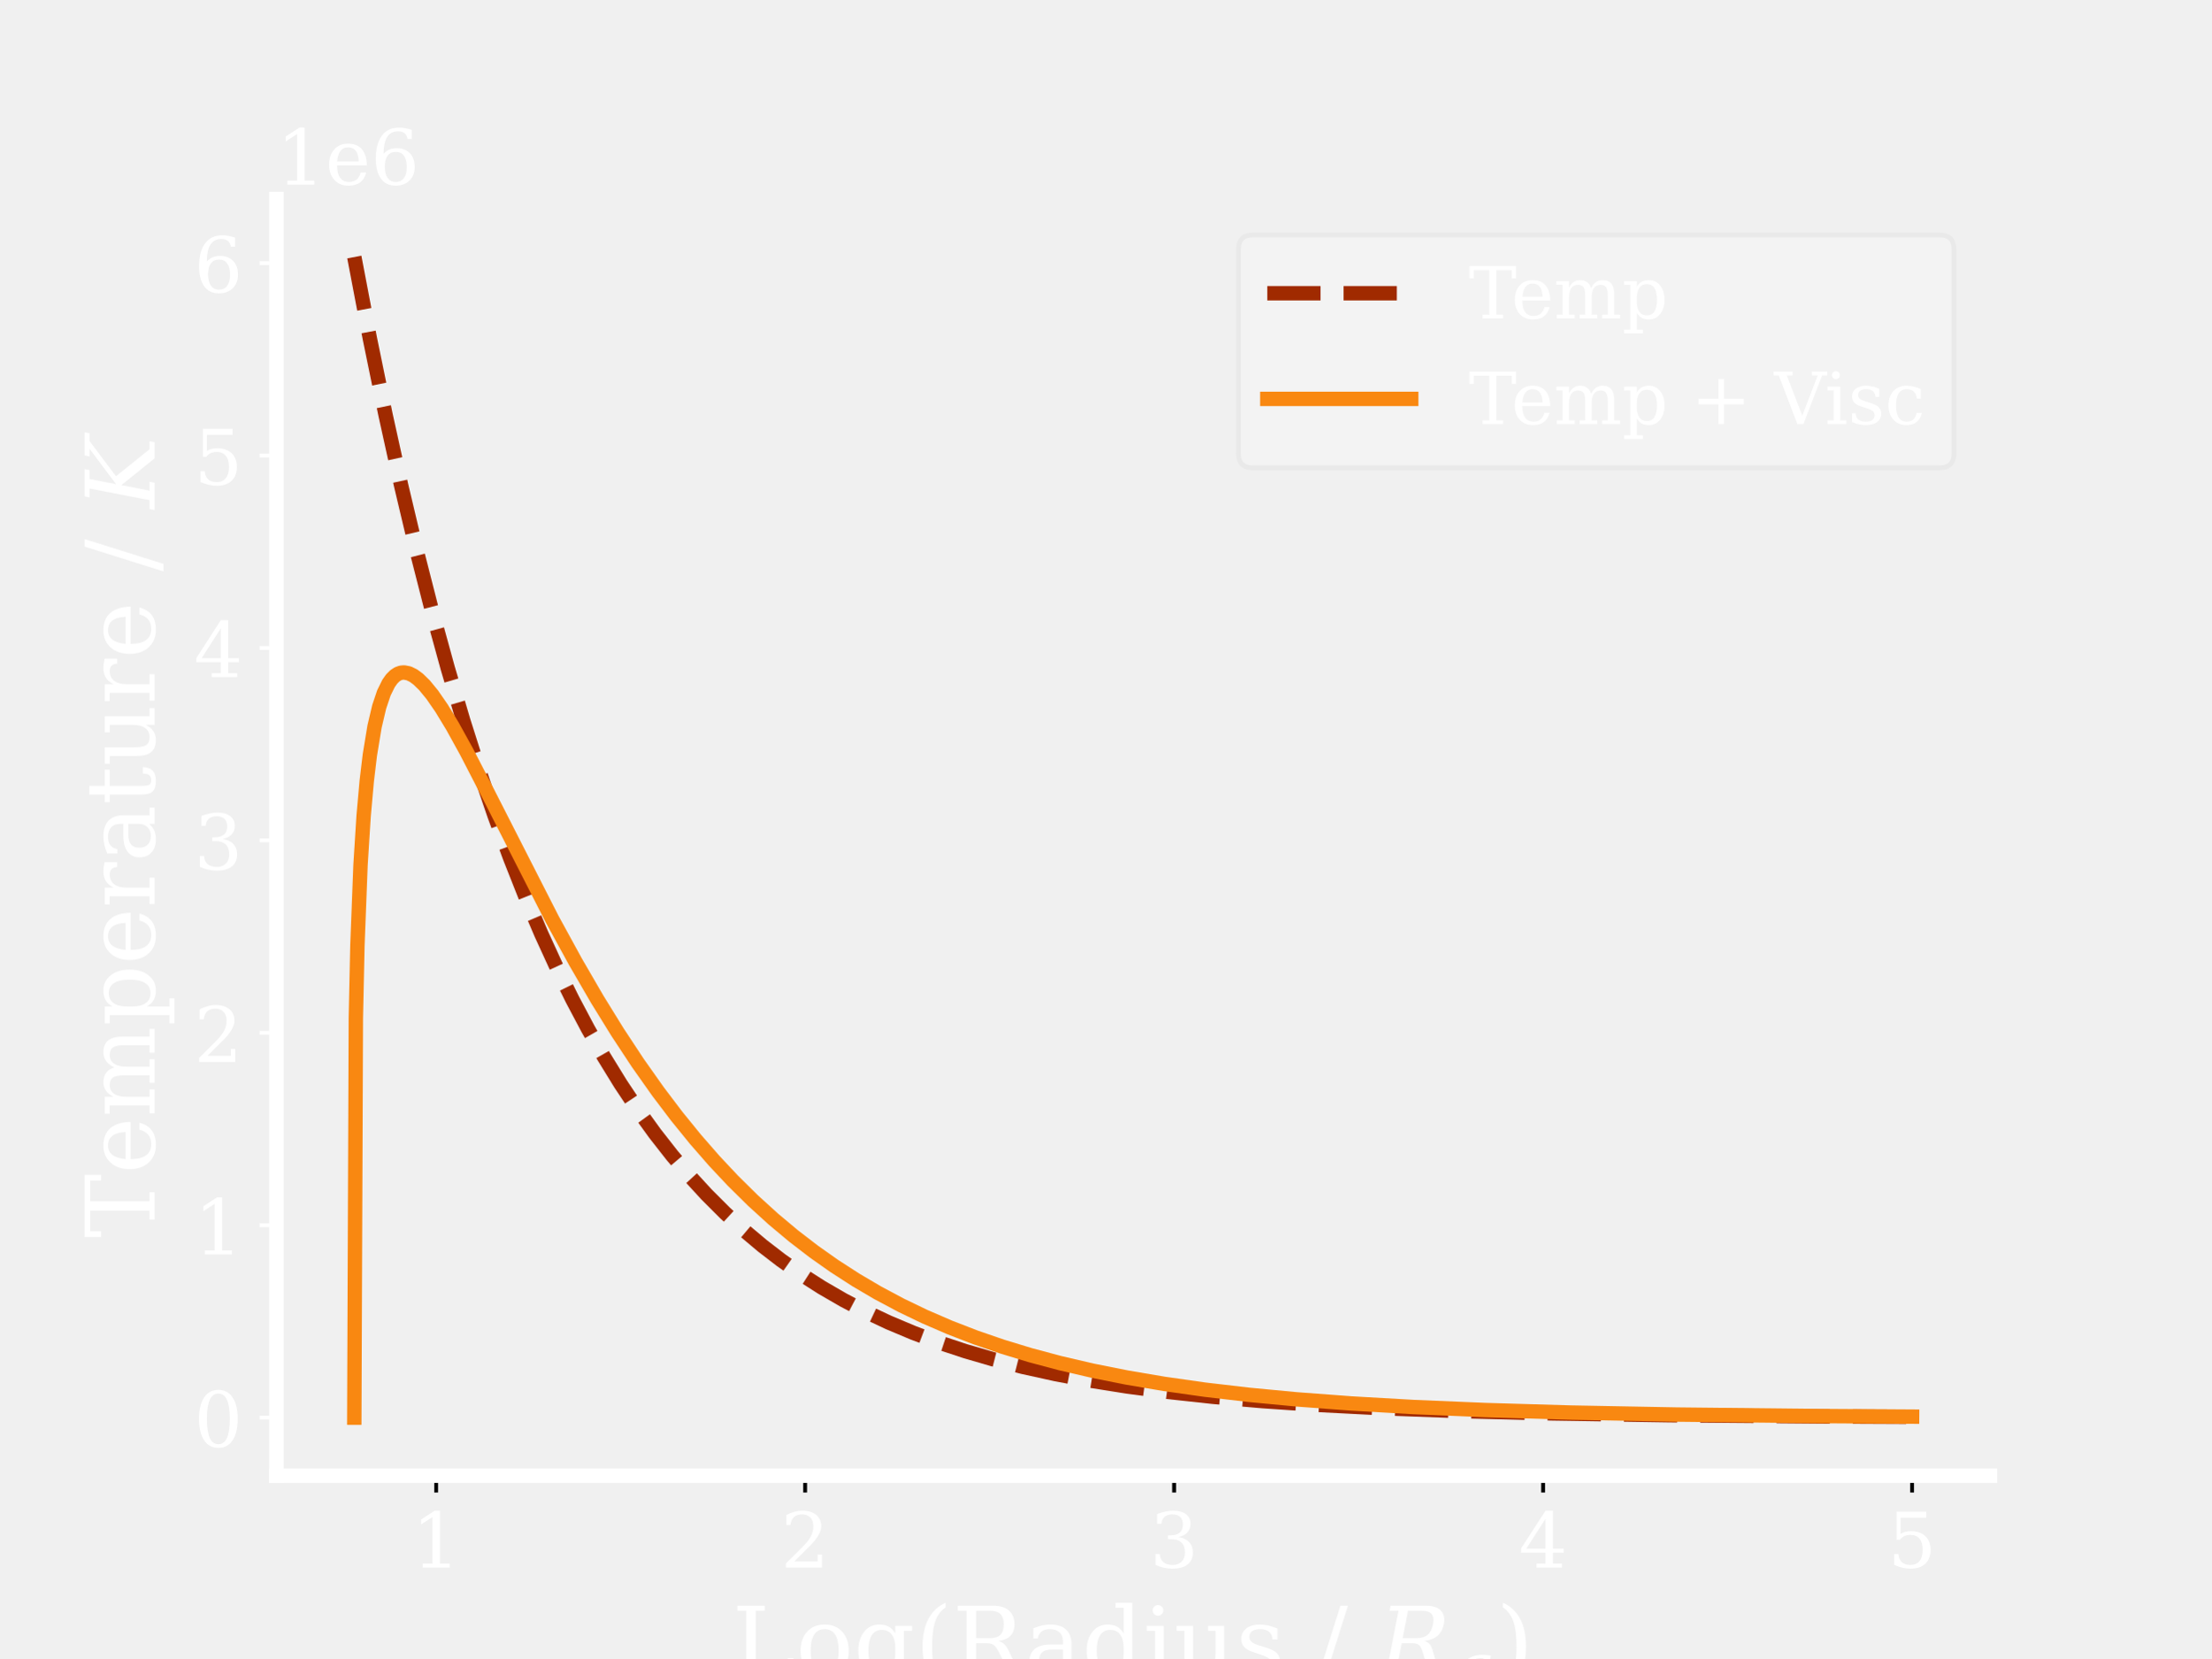
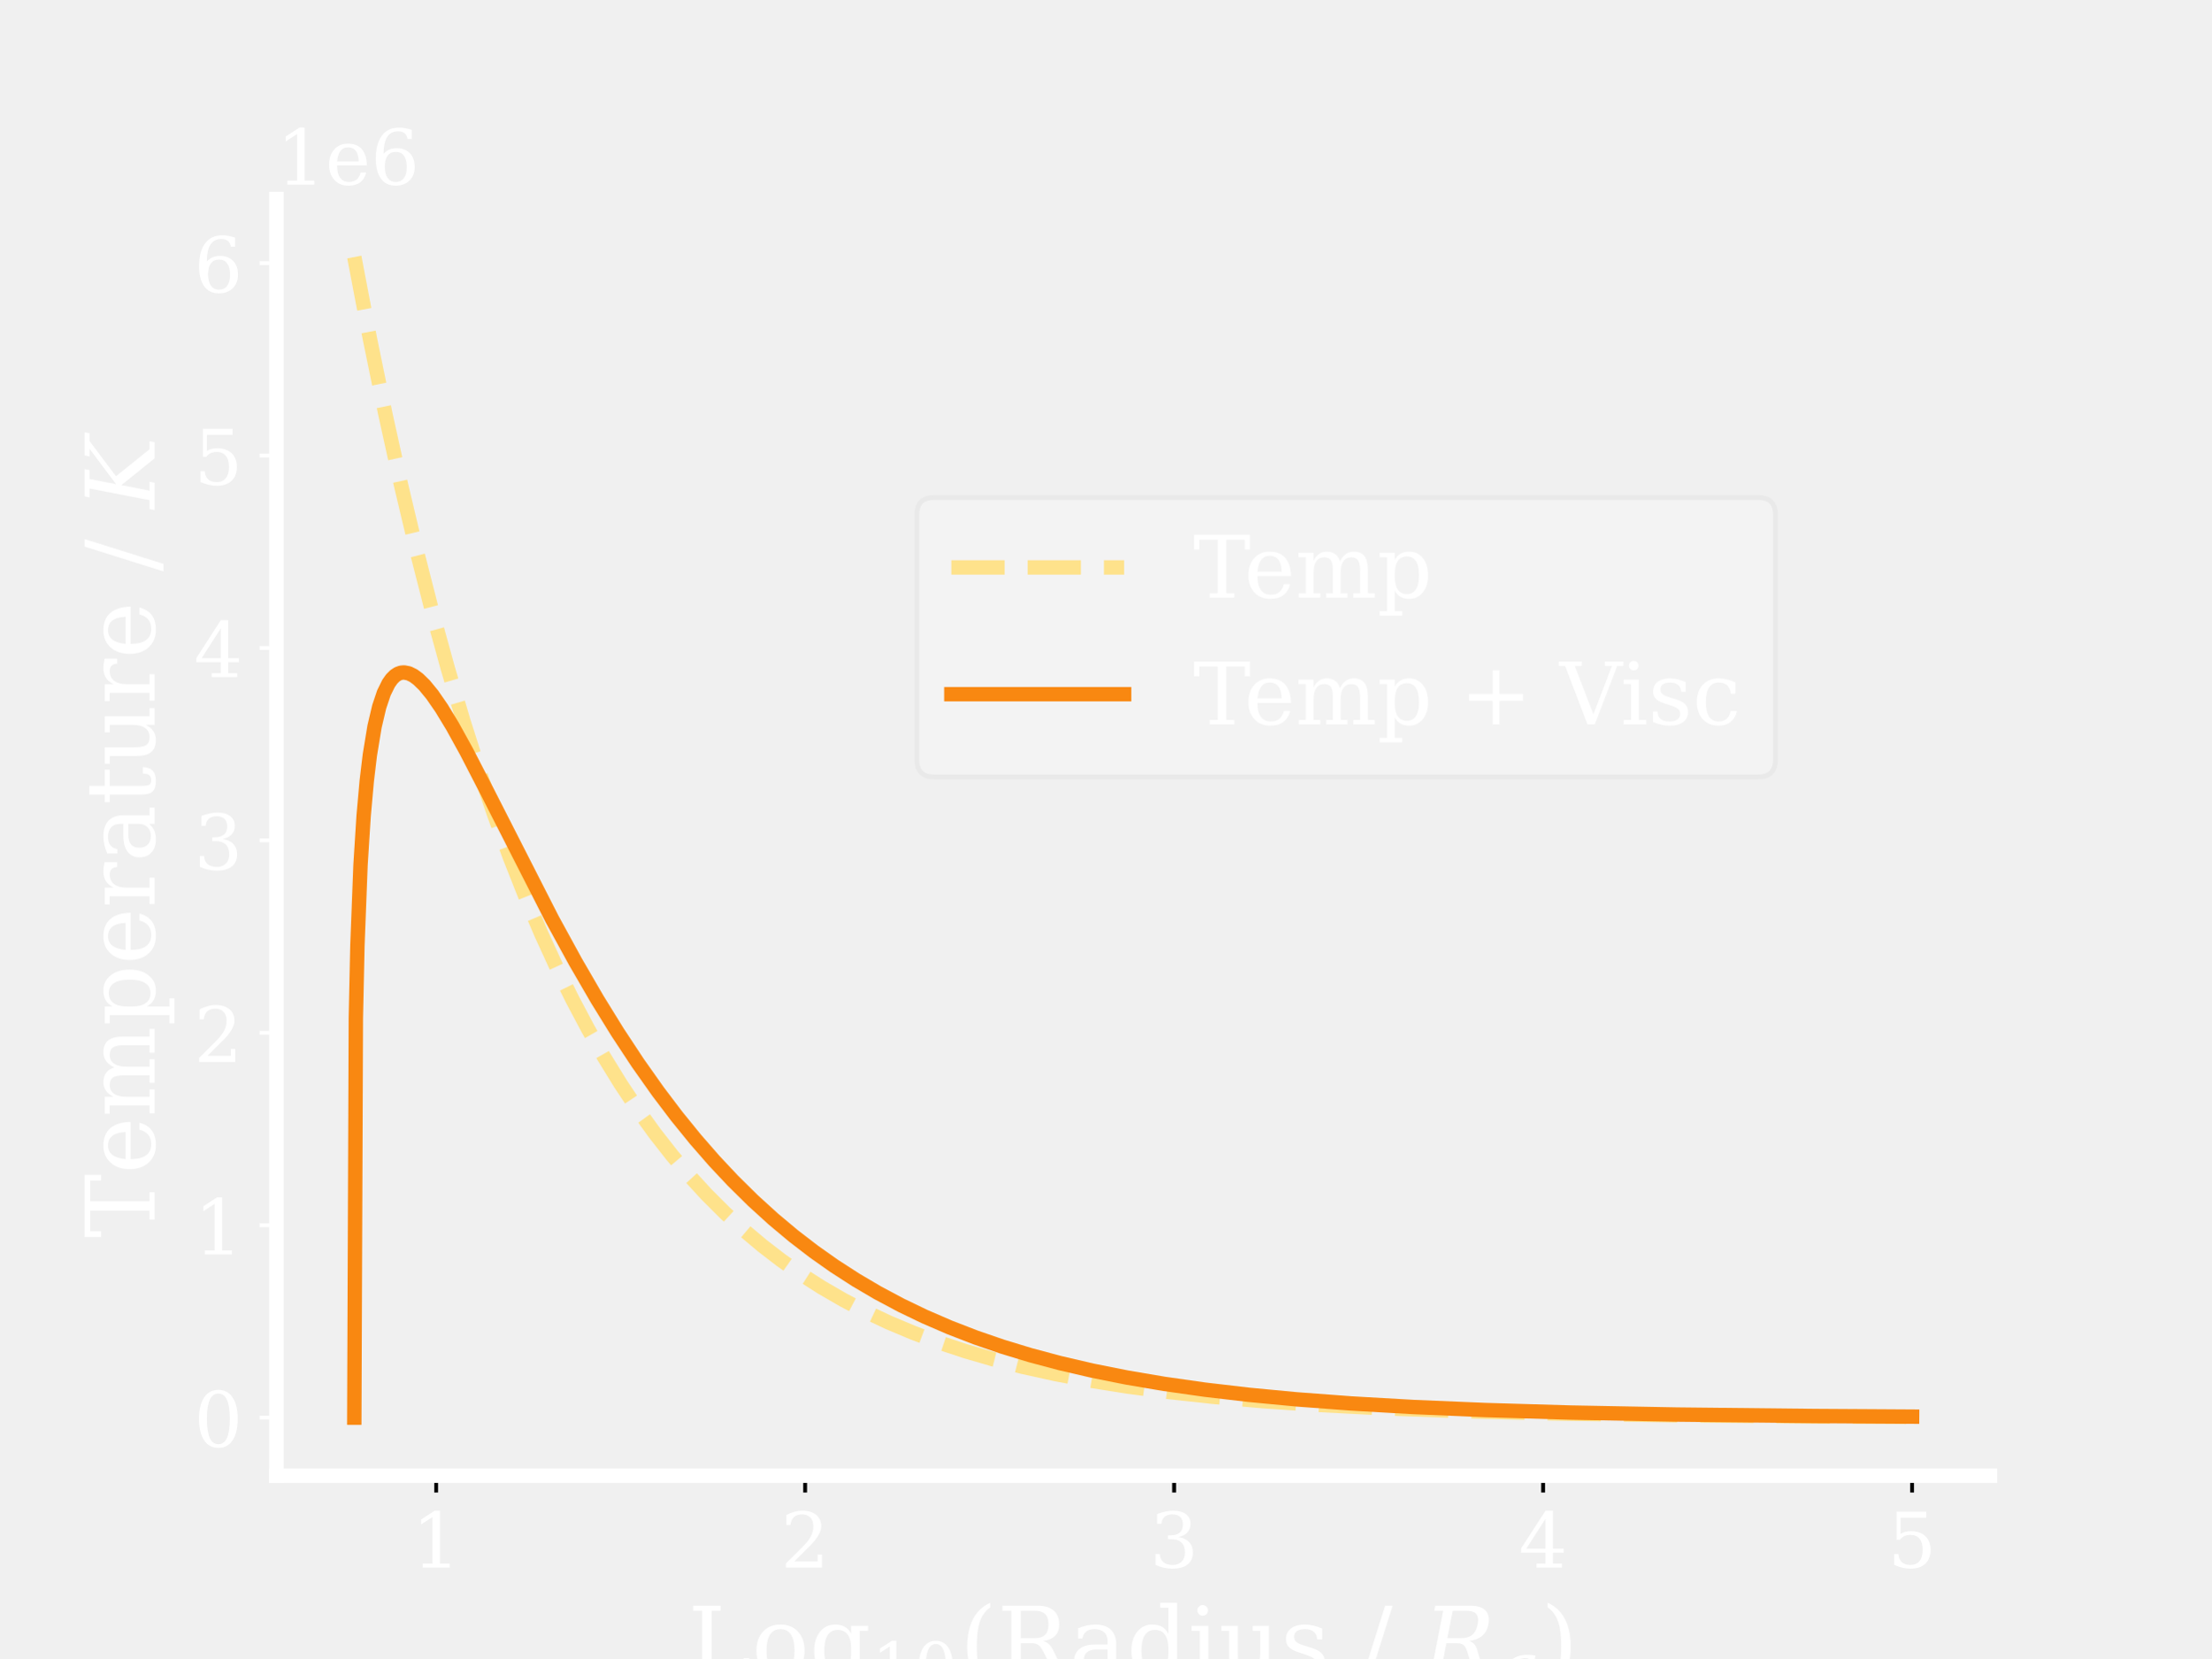
<svg xmlns="http://www.w3.org/2000/svg" xmlns:xlink="http://www.w3.org/1999/xlink" width="460.8pt" height="345.6pt" viewBox="0 0 460.8 345.6" version="1.1">
  <defs>
    <style type="text/css">*{stroke-linejoin: round; stroke-linecap: butt}</style>
  </defs>
  <g id="figure_1">
    <g id="patch_1">
      <path d="M 0 345.6  L 460.8 345.6  L 460.8 0  L 0 0  L 0 345.6  z " style="fill: none" />
    </g>
    <g id="axes_1">
      <g id="patch_2">
        <path d="M 57.6 307.584  L 414.72 307.584  L 414.72 41.472  L 57.6 41.472  L 57.6 307.584  z " style="fill: none" />
      </g>
      <g id="matplotlib.axis_1">
        <g id="xtick_1">
          <g id="line2d_1">
            <defs>
-               <path id="m2cc5c0c82b" d="M 0 0  L 0 3.5  " style="stroke: #000000; stroke-width: 0.8" />
-             </defs>
-             <g>
-               <use xlink:href="#m2cc5c0c82b" x="90.893" y="307.584" style="stroke: #000000; stroke-width: 0.8" />
+               <path id="m7c11bcc1cb" d="M 0 0  L 0 3.5  " style="stroke: #000000; stroke-width: 0.8" />
+             </defs>
+             <g>
+               <use xlink:href="#m7c11bcc1cb" x="90.893" y="307.584" style="stroke: #000000; stroke-width: 0.8" />
            </g>
          </g>
          <g id="text_1">
            <g style="fill: #ffffff" transform="translate(85.8026 326.7415) scale(0.16 -0.16)">
              <defs>
                <path id="DejaVuSerif-31" d="M 909 0  L 909 331  L 1722 331  L 1722 4213  L 781 3603  L 781 4013  L 1919 4750  L 2350 4750  L 2350 331  L 3163 331  L 3163 0  L 909 0  z " transform="scale(0.015625)" />
              </defs>
              <use xlink:href="#DejaVuSerif-31" />
            </g>
          </g>
        </g>
        <g id="xtick_2">
          <g id="line2d_2">
            <g>
-               <use xlink:href="#m2cc5c0c82b" x="167.791" y="307.584" style="stroke: #000000; stroke-width: 0.8" />
+               <use xlink:href="#m7c11bcc1cb" x="167.791" y="307.584" style="stroke: #000000; stroke-width: 0.8" />
            </g>
          </g>
          <g id="text_2">
            <g style="fill: #ffffff" transform="translate(162.7013 326.7415) scale(0.16 -0.16)">
              <defs>
                <path id="DejaVuSerif-32" d="M 819 3553  L 469 3553  L 469 4384  Q 803 4563 1142 4656  Q 1481 4750 1806 4750  Q 2534 4750 2956 4397  Q 3378 4044 3378 3438  Q 3378 2753 2422 1800  Q 2347 1728 2309 1691  L 1131 513  L 3078 513  L 3078 1088  L 3444 1088  L 3444 0  L 434 0  L 434 341  L 1850 1753  Q 2319 2222 2519 2614  Q 2719 3006 2719 3438  Q 2719 3909 2473 4175  Q 2228 4441 1797 4441  Q 1350 4441 1106 4219  Q 863 3997 819 3553  z " transform="scale(0.015625)" />
              </defs>
              <use xlink:href="#DejaVuSerif-32" />
            </g>
          </g>
        </g>
        <g id="xtick_3">
          <g id="line2d_3">
            <g>
-               <use xlink:href="#m2cc5c0c82b" x="244.69" y="307.584" style="stroke: #000000; stroke-width: 0.8" />
+               <use xlink:href="#m7c11bcc1cb" x="244.69" y="307.584" style="stroke: #000000; stroke-width: 0.8" />
            </g>
          </g>
          <g id="text_3">
            <g style="fill: #ffffff" transform="translate(239.5999 326.7415) scale(0.16 -0.16)">
              <defs>
                <path id="DejaVuSerif-33" d="M 622 4469  Q 988 4606 1323 4678  Q 1659 4750 1953 4750  Q 2638 4750 3022 4454  Q 3406 4159 3406 3634  Q 3406 3213 3140 2930  Q 2875 2647 2388 2547  Q 2963 2466 3280 2130  Q 3597 1794 3597 1259  Q 3597 606 3158 257  Q 2719 -91 1894 -91  Q 1528 -91 1179 -12  Q 831 66 488 225  L 488 1131  L 838 1131  Q 869 681 1141 450  Q 1413 219 1906 219  Q 2384 219 2661 495  Q 2938 772 2938 1253  Q 2938 1803 2653 2086  Q 2369 2369 1819 2369  L 1522 2369  L 1522 2688  L 1678 2688  Q 2225 2688 2498 2914  Q 2772 3141 2772 3597  Q 2772 4006 2547 4223  Q 2322 4441 1900 4441  Q 1478 4441 1245 4241  Q 1013 4041 972 3647  L 622 3647  L 622 4469  z " transform="scale(0.015625)" />
              </defs>
              <use xlink:href="#DejaVuSerif-33" />
            </g>
          </g>
        </g>
        <g id="xtick_4">
          <g id="line2d_4">
            <g>
-               <use xlink:href="#m2cc5c0c82b" x="321.589" y="307.584" style="stroke: #000000; stroke-width: 0.8" />
+               <use xlink:href="#m7c11bcc1cb" x="321.589" y="307.584" style="stroke: #000000; stroke-width: 0.8" />
            </g>
          </g>
          <g id="text_4">
            <g style="fill: #ffffff" transform="translate(316.4986 326.7415) scale(0.16 -0.16)">
              <defs>
                <path id="DejaVuSerif-34" d="M 2234 1581  L 2234 4063  L 641 1581  L 2234 1581  z M 3609 0  L 1484 0  L 1484 331  L 2234 331  L 2234 1247  L 197 1247  L 197 1588  L 2241 4750  L 2859 4750  L 2859 1581  L 3750 1581  L 3750 1247  L 2859 1247  L 2859 331  L 3609 331  L 3609 0  z " transform="scale(0.015625)" />
              </defs>
              <use xlink:href="#DejaVuSerif-34" />
            </g>
          </g>
        </g>
        <g id="xtick_5">
          <g id="line2d_5">
            <g>
-               <use xlink:href="#m2cc5c0c82b" x="398.487" y="307.584" style="stroke: #000000; stroke-width: 0.8" />
+               <use xlink:href="#m7c11bcc1cb" x="398.487" y="307.584" style="stroke: #000000; stroke-width: 0.8" />
            </g>
          </g>
          <g id="text_5">
            <g style="fill: #ffffff" transform="translate(393.3973 326.7415) scale(0.16 -0.16)">
              <defs>
                <path id="DejaVuSerif-35" d="M 3219 4666  L 3219 4153  L 1081 4153  L 1081 2816  Q 1244 2928 1461 2984  Q 1678 3041 1947 3041  Q 2703 3041 3140 2622  Q 3578 2203 3578 1478  Q 3578 738 3136 323  Q 2694 -91 1894 -91  Q 1572 -91 1234 -12  Q 897 66 544 225  L 544 1131  L 897 1131  Q 925 688 1179 453  Q 1434 219 1894 219  Q 2388 219 2653 544  Q 2919 869 2919 1478  Q 2919 2084 2655 2407  Q 2391 2731 1894 2731  Q 1613 2731 1398 2631  Q 1184 2531 1019 2322  L 750 2322  L 750 4666  L 3219 4666  z " transform="scale(0.015625)" />
              </defs>
              <use xlink:href="#DejaVuSerif-35" />
            </g>
          </g>
        </g>
        <g id="text_6">
-           <g style="fill: #ffffff" transform="translate(152.56 349.269) scale(0.2 -0.2)">
+           <g style="fill: #ffffff" transform="translate(143.36 349.269) scale(0.2 -0.2)">
            <defs>
              <path id="DejaVuSerif-4c" d="M 353 0  L 353 331  L 947 331  L 947 4331  L 353 4331  L 353 4666  L 2175 4666  L 2175 4331  L 1581 4331  L 1581 384  L 3713 384  L 3713 1166  L 4097 1166  L 4097 0  L 353 0  z " transform="scale(0.015625)" />
              <path id="DejaVuSerif-6f" d="M 1925 219  Q 2388 219 2623 584  Q 2859 950 2859 1663  Q 2859 2375 2623 2739  Q 2388 3103 1925 3103  Q 1463 3103 1227 2739  Q 991 2375 991 1663  Q 991 950 1228 584  Q 1466 219 1925 219  z M 1925 -91  Q 1200 -91 759 389  Q 319 869 319 1663  Q 319 2456 758 2934  Q 1197 3413 1925 3413  Q 2653 3413 3092 2934  Q 3531 2456 3531 1663  Q 3531 869 3092 389  Q 2653 -91 1925 -91  z " transform="scale(0.015625)" />
              <path id="DejaVuSerif-67" d="M 3359 2988  L 3359 72  Q 3359 -644 2965 -1033  Q 2572 -1422 1844 -1422  Q 1516 -1422 1216 -1362  Q 916 -1303 641 -1184  L 641 -488  L 941 -488  Q 997 -813 1206 -963  Q 1416 -1113 1806 -1113  Q 2313 -1113 2548 -827  Q 2784 -541 2784 72  L 2784 519  Q 2616 206 2355 57  Q 2094 -91 1709 -91  Q 1097 -91 708 395  Q 319 881 319 1663  Q 319 2444 706 2928  Q 1094 3413 1709 3413  Q 2094 3413 2355 3264  Q 2616 3116 2784 2803  L 2784 3322  L 3909 3322  L 3909 2988  L 3359 2988  z M 2784 1825  Q 2784 2422 2554 2737  Q 2325 3053 1888 3053  Q 1444 3053 1217 2703  Q 991 2353 991 1663  Q 991 975 1217 622  Q 1444 269 1888 269  Q 2325 269 2554 583  Q 2784 897 2784 1497  L 2784 1825  z " transform="scale(0.015625)" />
+               <path id="DejaVuSerif-30" d="M 2034 219  Q 2513 219 2750 744  Q 2988 1269 2988 2328  Q 2988 3391 2750 3916  Q 2513 4441 2034 4441  Q 1556 4441 1318 3916  Q 1081 3391 1081 2328  Q 1081 1269 1318 744  Q 1556 219 2034 219  z M 2034 -91  Q 1275 -91 848 546  Q 422 1184 422 2328  Q 422 3475 848 4112  Q 1275 4750 2034 4750  Q 2797 4750 3222 4112  Q 3647 3475 3647 2328  Q 3647 1184 3222 546  Q 2797 -91 2034 -91  z " transform="scale(0.015625)" />
              <path id="DejaVuSerif-28" d="M 2041 -997  Q 1281 -656 893 83  Q 506 822 506 1931  Q 506 3044 893 3783  Q 1281 4522 2041 4863  L 2041 4556  Q 1559 4225 1350 3623  Q 1141 3022 1141 1931  Q 1141 844 1350 242  Q 1559 -359 2041 -691  L 2041 -997  z " transform="scale(0.015625)" />
              <path id="DejaVuSerif-52" d="M 3066 2316  Q 3284 2256 3442 2114  Q 3600 1972 3725 1716  L 4403 331  L 4972 331  L 4972 0  L 3872 0  L 3144 1484  Q 2934 1916 2759 2042  Q 2584 2169 2278 2169  L 1581 2169  L 1581 331  L 2241 331  L 2241 0  L 353 0  L 353 331  L 947 331  L 947 4331  L 353 4331  L 353 4666  L 2719 4666  Q 3400 4666 3770 4341  Q 4141 4016 4141 3419  Q 4141 2938 3870 2661  Q 3600 2384 3066 2316  z M 1581 2503  L 2503 2503  Q 2975 2503 3200 2726  Q 3425 2950 3425 3419  Q 3425 3888 3200 4109  Q 2975 4331 2503 4331  L 1581 4331  L 1581 2503  z " transform="scale(0.015625)" />
              <path id="DejaVuSerif-61" d="M 2547 1044  L 2547 1747  L 1806 1747  Q 1378 1747 1168 1562  Q 959 1378 959 997  Q 959 650 1171 447  Q 1384 244 1747 244  Q 2106 244 2326 466  Q 2547 688 2547 1044  z M 3122 2075  L 3122 331  L 3634 331  L 3634 0  L 2547 0  L 2547 359  Q 2356 128 2106 18  Q 1856 -91 1522 -91  Q 969 -91 644 203  Q 319 497 319 997  Q 319 1513 691 1797  Q 1063 2081 1741 2081  L 2547 2081  L 2547 2309  Q 2547 2688 2317 2895  Q 2088 3103 1672 3103  Q 1328 3103 1125 2947  Q 922 2791 872 2484  L 575 2484  L 575 3156  Q 875 3284 1158 3348  Q 1441 3413 1709 3413  Q 2400 3413 2761 3070  Q 3122 2728 3122 2075  z " transform="scale(0.015625)" />
              <path id="DejaVuSerif-64" d="M 3359 331  L 3909 331  L 3909 0  L 2784 0  L 2784 519  Q 2616 206 2355 57  Q 2094 -91 1709 -91  Q 1097 -91 708 395  Q 319 881 319 1663  Q 319 2444 706 2928  Q 1094 3413 1709 3413  Q 2094 3413 2355 3264  Q 2616 3116 2784 2803  L 2784 4531  L 2241 4531  L 2241 4863  L 3359 4863  L 3359 331  z M 2784 1497  L 2784 1825  Q 2784 2422 2554 2737  Q 2325 3053 1888 3053  Q 1444 3053 1217 2703  Q 991 2353 991 1663  Q 991 975 1217 622  Q 1444 269 1888 269  Q 2325 269 2554 583  Q 2784 897 2784 1497  z " transform="scale(0.015625)" />
              <path id="DejaVuSerif-69" d="M 622 4353  Q 622 4497 726 4603  Q 831 4709 978 4709  Q 1122 4709 1226 4603  Q 1331 4497 1331 4353  Q 1331 4206 1228 4103  Q 1125 4000 978 4000  Q 831 4000 726 4103  Q 622 4206 622 4353  z M 1356 331  L 1900 331  L 1900 0  L 231 0  L 231 331  L 781 331  L 781 2988  L 231 2988  L 231 3322  L 1356 3322  L 1356 331  z " transform="scale(0.015625)" />
              <path id="DejaVuSerif-75" d="M 2266 3322  L 3341 3322  L 3341 331  L 3884 331  L 3884 0  L 2766 0  L 2766 588  Q 2606 256 2353 82  Q 2100 -91 1766 -91  Q 1213 -91 952 223  Q 691 538 691 1209  L 691 2988  L 172 2988  L 172 3322  L 1269 3322  L 1269 1388  Q 1269 781 1417 556  Q 1566 331 1947 331  Q 2347 331 2556 625  Q 2766 919 2766 1478  L 2766 2988  L 2266 2988  L 2266 3322  z " transform="scale(0.015625)" />
              <path id="DejaVuSerif-73" d="M 359 184  L 359 959  L 691 959  Q 703 588 923 403  Q 1144 219 1575 219  Q 1963 219 2166 364  Q 2369 509 2369 788  Q 2369 1006 2220 1140  Q 2072 1275 1594 1428  L 1178 1569  Q 750 1706 558 1912  Q 366 2119 366 2438  Q 366 2894 700 3153  Q 1034 3413 1625 3413  Q 1888 3413 2178 3344  Q 2469 3275 2778 3144  L 2778 2419  L 2447 2419  Q 2434 2741 2221 2922  Q 2009 3103 1644 3103  Q 1281 3103 1095 2975  Q 909 2847 909 2591  Q 909 2381 1050 2254  Q 1191 2128 1613 1997  L 2069 1856  Q 2541 1709 2748 1489  Q 2956 1269 2956 922  Q 2956 450 2595 179  Q 2234 -91 1600 -91  Q 1278 -91 972 -22  Q 666 47 359 184  z " transform="scale(0.015625)" />
              <path id="DejaVuSerif-20" transform="scale(0.015625)" />
              <path id="DejaVuSerif-2f" d="M 1656 4666  L 2156 4666  L 500 -594  L 0 -594  L 1656 4666  z " transform="scale(0.015625)" />
              <path id="DejaVuSerif-Italic-52" d="M 3066 2316  Q 3272 2256 3403 2114  Q 3534 1972 3609 1716  L 4016 331  L 4584 331  L 4522 0  L 3422 0  L 2981 1484  Q 2856 1916 2706 2042  Q 2556 2169 2250 2169  L 1553 2169  L 1194 331  L 1853 331  L 1791 0  L -97 0  L -34 331  L 559 331  L 1338 4331  L 744 4331  L 809 4666  L 3175 4666  Q 3856 4666 4164 4341  Q 4472 4016 4356 3419  Q 4263 2938 3938 2661  Q 3613 2384 3066 2316  z M 1619 2503  L 2541 2503  Q 3013 2503 3280 2726  Q 3547 2950 3639 3419  Q 3731 3888 3548 4109  Q 3366 4331 2894 4331  L 1972 4331  L 1619 2503  z " transform="scale(0.015625)" />
              <path id="DejaVuSerif-Italic-67" d="M 3822 3322  L 3188 72  Q 3044 -672 2581 -1031  Q 2078 -1422 1381 -1422  Q 1053 -1422 765 -1362  Q 478 -1303 225 -1184  L 363 -488  L 663 -488  Q 653 -813 834 -963  Q 1016 -1113 1406 -1113  Q 1913 -1113 2203 -825  Q 2494 -544 2613 72  L 2700 519  Q 2472 206 2181 57  Q 1891 -91 1525 -91  Q 975 -91 697 281  Q 522 516 503 841  Q 491 1031 534 1256  Q 750 2359 1516 2928  Q 2169 3409 2931 3413  Q 3631 3416 3822 3322  z M 3184 2988  Q 3181 3094 2844 3094  Q 2234 3094 1775 2625  Q 1316 2153 1147 1297  Q 1100 1044 1113 853  Q 1125 659 1203 528  Q 1356 269 1756 269  Q 2194 269 2484 583  Q 2775 897 2891 1497  L 2953 1825  L 3184 2988  z " transform="scale(0.015625)" />
              <path id="DejaVuSerif-29" d="M 453 -997  L 453 -691  Q 934 -359 1145 242  Q 1356 844 1356 1931  Q 1356 3022 1145 3623  Q 934 4225 453 4556  L 453 4863  Q 1216 4522 1603 3783  Q 1991 3044 1991 1931  Q 1991 822 1603 83  Q 1216 -656 453 -997  z " transform="scale(0.015625)" />
            </defs>
            <use xlink:href="#DejaVuSerif-4c" transform="translate(0 0.015625)" />
            <use xlink:href="#DejaVuSerif-6f" transform="translate(66.40625 0.015625)" />
            <use xlink:href="#DejaVuSerif-67" transform="translate(126.6113 0.015625)" />
-             <use xlink:href="#DejaVuSerif-28" transform="translate(190.625 0.015625)" />
-             <use xlink:href="#DejaVuSerif-52" transform="translate(229.6387 0.015625)" />
-             <use xlink:href="#DejaVuSerif-61" transform="translate(304.9316 0.015625)" />
-             <use xlink:href="#DejaVuSerif-64" transform="translate(364.5508 0.015625)" />
-             <use xlink:href="#DejaVuSerif-69" transform="translate(428.5645 0.015625)" />
-             <use xlink:href="#DejaVuSerif-75" transform="translate(460.5469 0.015625)" />
-             <use xlink:href="#DejaVuSerif-73" transform="translate(524.9512 0.015625)" />
-             <use xlink:href="#DejaVuSerif-20" transform="translate(576.2695 0.015625)" />
-             <use xlink:href="#DejaVuSerif-2f" transform="translate(608.0566 0.015625)" />
-             <use xlink:href="#DejaVuSerif-20" transform="translate(641.748 0.015625)" />
-             <use xlink:href="#DejaVuSerif-Italic-52" transform="translate(673.5352 0.015625)" />
-             <use xlink:href="#DejaVuSerif-Italic-67" transform="translate(748.8281 -15.55625) scale(0.7)" />
-             <use xlink:href="#DejaVuSerif-29" transform="translate(796.233 0.015625)" />
+             <use xlink:href="#DejaVuSerif-31" transform="translate(191.5334 -15.55625) scale(0.7)" />
+             <use xlink:href="#DejaVuSerif-30" transform="translate(236.0695 -15.55625) scale(0.7)" />
+             <use xlink:href="#DejaVuSerif-28" transform="translate(283.2009 0.015625)" />
+             <use xlink:href="#DejaVuSerif-52" transform="translate(322.2146 0.015625)" />
+             <use xlink:href="#DejaVuSerif-61" transform="translate(397.5076 0.015625)" />
+             <use xlink:href="#DejaVuSerif-64" transform="translate(457.1267 0.015625)" />
+             <use xlink:href="#DejaVuSerif-69" transform="translate(521.1404 0.015625)" />
+             <use xlink:href="#DejaVuSerif-75" transform="translate(553.1228 0.015625)" />
+             <use xlink:href="#DejaVuSerif-73" transform="translate(617.5271 0.015625)" />
+             <use xlink:href="#DejaVuSerif-20" transform="translate(668.8455 0.015625)" />
+             <use xlink:href="#DejaVuSerif-2f" transform="translate(700.6326 0.015625)" />
+             <use xlink:href="#DejaVuSerif-20" transform="translate(734.324 0.015625)" />
+             <use xlink:href="#DejaVuSerif-Italic-52" transform="translate(766.1111 0.015625)" />
+             <use xlink:href="#DejaVuSerif-Italic-67" transform="translate(841.4041 -15.55625) scale(0.7)" />
+             <use xlink:href="#DejaVuSerif-29" transform="translate(888.8089 0.015625)" />
          </g>
        </g>
      </g>
      <g id="matplotlib.axis_2">
        <g id="ytick_1">
          <g id="line2d_6">
            <defs>
-               <path id="m1dbd05755e" d="M 0 0  L -3.5 0  " style="stroke: #ffffff; stroke-width: 0.8" />
-             </defs>
-             <g>
-               <use xlink:href="#m1dbd05755e" x="57.6" y="295.488" style="fill: #ffffff; stroke: #ffffff; stroke-width: 0.8" />
+               <path id="mb5023e726e" d="M 0 0  L -3.5 0  " style="stroke: #ffffff; stroke-width: 0.8" />
+             </defs>
+             <g>
+               <use xlink:href="#mb5023e726e" x="57.6" y="295.488" style="fill: #ffffff; stroke: #ffffff; stroke-width: 0.8" />
            </g>
          </g>
          <g id="text_7">
            <g style="fill: #ffffff" transform="translate(40.42 301.5668) scale(0.16 -0.16)">
-               <defs>
-                 <path id="DejaVuSerif-30" d="M 2034 219  Q 2513 219 2750 744  Q 2988 1269 2988 2328  Q 2988 3391 2750 3916  Q 2513 4441 2034 4441  Q 1556 4441 1318 3916  Q 1081 3391 1081 2328  Q 1081 1269 1318 744  Q 1556 219 2034 219  z M 2034 -91  Q 1275 -91 848 546  Q 422 1184 422 2328  Q 422 3475 848 4112  Q 1275 4750 2034 4750  Q 2797 4750 3222 4112  Q 3647 3475 3647 2328  Q 3647 1184 3222 546  Q 2797 -91 2034 -91  z " transform="scale(0.015625)" />
-               </defs>
              <use xlink:href="#DejaVuSerif-30" />
            </g>
          </g>
        </g>
        <g id="ytick_2">
          <g id="line2d_7">
            <g>
-               <use xlink:href="#m1dbd05755e" x="57.6" y="255.379" style="fill: #ffffff; stroke: #ffffff; stroke-width: 0.8" />
+               <use xlink:href="#mb5023e726e" x="57.6" y="255.379" style="fill: #ffffff; stroke: #ffffff; stroke-width: 0.8" />
            </g>
          </g>
          <g id="text_8">
            <g style="fill: #ffffff" transform="translate(40.42 261.4581) scale(0.16 -0.16)">
              <use xlink:href="#DejaVuSerif-31" />
            </g>
          </g>
        </g>
        <g id="ytick_3">
          <g id="line2d_8">
            <g>
-               <use xlink:href="#m1dbd05755e" x="57.6" y="215.271" style="fill: #ffffff; stroke: #ffffff; stroke-width: 0.8" />
+               <use xlink:href="#mb5023e726e" x="57.6" y="215.271" style="fill: #ffffff; stroke: #ffffff; stroke-width: 0.8" />
            </g>
          </g>
          <g id="text_9">
            <g style="fill: #ffffff" transform="translate(40.42 221.3494) scale(0.16 -0.16)">
              <use xlink:href="#DejaVuSerif-32" />
            </g>
          </g>
        </g>
        <g id="ytick_4">
          <g id="line2d_9">
            <g>
-               <use xlink:href="#m1dbd05755e" x="57.6" y="175.162" style="fill: #ffffff; stroke: #ffffff; stroke-width: 0.8" />
+               <use xlink:href="#mb5023e726e" x="57.6" y="175.162" style="fill: #ffffff; stroke: #ffffff; stroke-width: 0.8" />
            </g>
          </g>
          <g id="text_10">
            <g style="fill: #ffffff" transform="translate(40.42 181.2407) scale(0.16 -0.16)">
              <use xlink:href="#DejaVuSerif-33" />
            </g>
          </g>
        </g>
        <g id="ytick_5">
          <g id="line2d_10">
            <g>
-               <use xlink:href="#m1dbd05755e" x="57.6" y="135.053" style="fill: #ffffff; stroke: #ffffff; stroke-width: 0.8" />
+               <use xlink:href="#mb5023e726e" x="57.6" y="135.053" style="fill: #ffffff; stroke: #ffffff; stroke-width: 0.8" />
            </g>
          </g>
          <g id="text_11">
            <g style="fill: #ffffff" transform="translate(40.42 141.132) scale(0.16 -0.16)">
              <use xlink:href="#DejaVuSerif-34" />
            </g>
          </g>
        </g>
        <g id="ytick_6">
          <g id="line2d_11">
            <g>
-               <use xlink:href="#m1dbd05755e" x="57.6" y="94.945" style="fill: #ffffff; stroke: #ffffff; stroke-width: 0.8" />
+               <use xlink:href="#mb5023e726e" x="57.6" y="94.945" style="fill: #ffffff; stroke: #ffffff; stroke-width: 0.8" />
            </g>
          </g>
          <g id="text_12">
            <g style="fill: #ffffff" transform="translate(40.42 101.0233) scale(0.16 -0.16)">
              <use xlink:href="#DejaVuSerif-35" />
            </g>
          </g>
        </g>
        <g id="ytick_7">
          <g id="line2d_12">
            <g>
-               <use xlink:href="#m1dbd05755e" x="57.6" y="54.836" style="fill: #ffffff; stroke: #ffffff; stroke-width: 0.8" />
+               <use xlink:href="#mb5023e726e" x="57.6" y="54.836" style="fill: #ffffff; stroke: #ffffff; stroke-width: 0.8" />
            </g>
          </g>
          <g id="text_13">
            <g style="fill: #ffffff" transform="translate(40.42 60.91456) scale(0.16 -0.16)">
              <defs>
                <path id="DejaVuSerif-36" d="M 2094 219  Q 2534 219 2771 542  Q 3009 866 3009 1472  Q 3009 2078 2771 2401  Q 2534 2725 2094 2725  Q 1647 2725 1412 2412  Q 1178 2100 1178 1509  Q 1178 888 1415 553  Q 1653 219 2094 219  z M 1075 2569  Q 1288 2803 1556 2918  Q 1825 3034 2163 3034  Q 2859 3034 3264 2615  Q 3669 2197 3669 1472  Q 3669 763 3233 336  Q 2797 -91 2069 -91  Q 1278 -91 853 498  Q 428 1088 428 2181  Q 428 3406 931 4078  Q 1434 4750 2350 4750  Q 2597 4750 2869 4703  Q 3141 4656 3425 4563  L 3425 3794  L 3072 3794  Q 3034 4109 2831 4275  Q 2628 4441 2284 4441  Q 1678 4441 1381 3981  Q 1084 3522 1075 2569  z " transform="scale(0.015625)" />
              </defs>
              <use xlink:href="#DejaVuSerif-36" />
            </g>
          </g>
        </g>
        <g id="text_14">
          <g style="fill: #ffffff" transform="translate(32.22 258.028) rotate(-90) scale(0.2 -0.2)">
            <defs>
              <path id="DejaVuSerif-54" d="M 1222 0  L 1222 331  L 1819 331  L 1819 4294  L 447 4294  L 447 3566  L 63 3566  L 63 4666  L 4206 4666  L 4206 3566  L 3822 3566  L 3822 4294  L 2450 4294  L 2450 331  L 3047 331  L 3047 0  L 1222 0  z " transform="scale(0.015625)" />
              <path id="DejaVuSerif-65" d="M 3469 1600  L 991 1600  L 991 1575  Q 991 903 1244 561  Q 1497 219 1991 219  Q 2369 219 2611 417  Q 2853 616 2950 1006  L 3413 1006  Q 3275 459 2904 184  Q 2534 -91 1931 -91  Q 1203 -91 761 389  Q 319 869 319 1663  Q 319 2450 753 2931  Q 1188 3413 1894 3413  Q 2647 3413 3050 2948  Q 3453 2484 3469 1600  z M 2791 1931  Q 2772 2513 2545 2808  Q 2319 3103 1894 3103  Q 1497 3103 1269 2806  Q 1041 2509 991 1931  L 2791 1931  z " transform="scale(0.015625)" />
              <path id="DejaVuSerif-6d" d="M 3316 2675  Q 3481 3041 3739 3227  Q 3997 3413 4341 3413  Q 4863 3413 5119 3089  Q 5375 2766 5375 2113  L 5375 331  L 5894 331  L 5894 0  L 4300 0  L 4300 331  L 4800 331  L 4800 2047  Q 4800 2556 4650 2772  Q 4500 2988 4153 2988  Q 3769 2988 3567 2697  Q 3366 2406 3366 1850  L 3366 331  L 3866 331  L 3866 0  L 2291 0  L 2291 331  L 2791 331  L 2791 2069  Q 2791 2566 2641 2777  Q 2491 2988 2144 2988  Q 1759 2988 1557 2697  Q 1356 2406 1356 1850  L 1356 331  L 1856 331  L 1856 0  L 263 0  L 263 331  L 781 331  L 781 2994  L 231 2994  L 231 3322  L 1356 3322  L 1356 2731  Q 1516 3063 1762 3238  Q 2009 3413 2322 3413  Q 2709 3413 2968 3220  Q 3228 3028 3316 2675  z " transform="scale(0.015625)" />
              <path id="DejaVuSerif-70" d="M 1313 1825  L 1313 1497  Q 1313 897 1542 583  Q 1772 269 2209 269  Q 2650 269 2876 622  Q 3103 975 3103 1663  Q 3103 2353 2876 2703  Q 2650 3053 2209 3053  Q 1772 3053 1542 2737  Q 1313 2422 1313 1825  z M 738 2988  L 184 2988  L 184 3322  L 1313 3322  L 1313 2803  Q 1481 3116 1742 3264  Q 2003 3413 2388 3413  Q 3000 3413 3387 2928  Q 3775 2444 3775 1663  Q 3775 881 3387 395  Q 3000 -91 2388 -91  Q 2003 -91 1742 57  Q 1481 206 1313 519  L 1313 -997  L 1856 -997  L 1856 -1331  L 184 -1331  L 184 -997  L 738 -997  L 738 2988  z " transform="scale(0.015625)" />
              <path id="DejaVuSerif-72" d="M 3059 3328  L 3059 2497  L 2728 2497  Q 2713 2744 2591 2866  Q 2469 2988 2234 2988  Q 1809 2988 1582 2694  Q 1356 2400 1356 1850  L 1356 331  L 2022 331  L 2022 0  L 263 0  L 263 331  L 781 331  L 781 2994  L 231 2994  L 231 3322  L 1356 3322  L 1356 2731  Q 1525 3078 1790 3245  Q 2056 3413 2438 3413  Q 2578 3413 2733 3391  Q 2888 3369 3059 3328  z " transform="scale(0.015625)" />
              <path id="DejaVuSerif-74" d="M 691 2988  L 184 2988  L 184 3322  L 691 3322  L 691 4353  L 1269 4353  L 1269 3322  L 2350 3322  L 2350 2988  L 1269 2988  L 1269 878  Q 1269 456 1350 337  Q 1431 219 1650 219  Q 1875 219 1978 351  Q 2081 484 2088 781  L 2522 781  Q 2497 328 2275 118  Q 2053 -91 1600 -91  Q 1103 -91 897 129  Q 691 350 691 878  L 691 2988  z " transform="scale(0.015625)" />
              <path id="DejaVuSerif-Italic-4b" d="M -97 0  L -34 331  L 559 331  L 1338 4331  L 744 4331  L 809 4666  L 2631 4666  L 2566 4331  L 1972 4331  L 1628 2566  L 3981 4331  L 3475 4331  L 3541 4666  L 5091 4666  L 5025 4331  L 4500 4331  L 2156 2572  L 3959 331  L 4491 331  L 4428 0  L 3344 0  L 1563 2216  L 1194 331  L 1788 331  L 1725 0  L -97 0  z " transform="scale(0.015625)" />
            </defs>
            <use xlink:href="#DejaVuSerif-54" transform="translate(0 0.09375)" />
            <use xlink:href="#DejaVuSerif-65" transform="translate(66.69922 0.09375)" />
            <use xlink:href="#DejaVuSerif-6d" transform="translate(125.8789 0.09375)" />
            <use xlink:href="#DejaVuSerif-70" transform="translate(220.7031 0.09375)" />
            <use xlink:href="#DejaVuSerif-65" transform="translate(284.7168 0.09375)" />
            <use xlink:href="#DejaVuSerif-72" transform="translate(343.8965 0.09375)" />
            <use xlink:href="#DejaVuSerif-61" transform="translate(391.6992 0.09375)" />
            <use xlink:href="#DejaVuSerif-74" transform="translate(451.3184 0.09375)" />
            <use xlink:href="#DejaVuSerif-75" transform="translate(491.5039 0.09375)" />
            <use xlink:href="#DejaVuSerif-72" transform="translate(555.9082 0.09375)" />
            <use xlink:href="#DejaVuSerif-65" transform="translate(603.7109 0.09375)" />
            <use xlink:href="#DejaVuSerif-20" transform="translate(662.8906 0.09375)" />
            <use xlink:href="#DejaVuSerif-2f" transform="translate(694.6777 0.09375)" />
            <use xlink:href="#DejaVuSerif-20" transform="translate(728.3691 0.09375)" />
            <use xlink:href="#DejaVuSerif-Italic-4b" transform="translate(760.1562 0.09375)" />
          </g>
        </g>
        <g id="text_15">
          <g style="fill: #ffffff" transform="translate(57.6 38.472) scale(0.16 -0.16)">
            <use xlink:href="#DejaVuSerif-31" />
            <use xlink:href="#DejaVuSerif-65" x="63.623" />
            <use xlink:href="#DejaVuSerif-36" x="122.803" />
          </g>
        </g>
      </g>
      <g id="line2d_13">
-         <path d="M 73.833 53.568  L 77.079 70.577  L 80.326 86.391  L 83.572 101.094  L 86.819 114.762  L 90.065 127.47  L 93.312 139.284  L 96.559 150.267  L 99.805 160.478  L 103.052 169.972  L 106.298 178.797  L 109.545 187.002  L 112.791 194.63  L 116.038 201.722  L 119.284 208.315  L 122.531 214.445  L 125.777 220.143  L 129.349 225.95  L 132.92 231.309  L 136.491 236.255  L 140.062 240.82  L 143.633 245.033  L 147.205 248.922  L 151.101 252.823  L 154.996 256.397  L 158.892 259.672  L 162.788 262.672  L 167.009 265.64  L 171.229 268.339  L 175.774 270.973  L 180.319 273.352  L 185.189 275.645  L 190.384 277.83  L 195.578 279.774  L 201.097 281.606  L 206.941 283.313  L 213.11 284.888  L 219.927 286.393  L 227.07 287.741  L 234.861 288.984  L 243.302 290.108  L 252.717 291.133  L 263.106 292.039  L 274.794 292.835  L 288.429 293.535  L 304.337 294.122  L 323.492 294.599  L 347.841 294.974  L 380.631 295.242  L 398.487 295.323  L 398.487 295.323  " clip-path="url(#p23c7112041)" style="fill: none; stroke-dasharray: 11.1,4.8; stroke-dashoffset: 0; stroke: #a02a00; stroke-width: 3" />
+         <path d="M 73.833 53.568  L 77.079 70.577  L 80.326 86.391  L 83.572 101.094  L 86.819 114.762  L 90.065 127.47  L 93.312 139.284  L 96.559 150.267  L 99.805 160.478  L 103.052 169.972  L 106.298 178.797  L 109.545 187.002  L 112.791 194.63  L 116.038 201.722  L 119.284 208.315  L 122.531 214.445  L 125.777 220.143  L 129.349 225.95  L 132.92 231.309  L 136.491 236.255  L 140.062 240.82  L 143.633 245.033  L 147.205 248.922  L 151.101 252.823  L 154.996 256.397  L 158.892 259.672  L 162.788 262.672  L 167.009 265.64  L 171.229 268.339  L 175.774 270.973  L 180.319 273.352  L 185.189 275.645  L 190.384 277.83  L 195.578 279.774  L 201.097 281.606  L 206.941 283.313  L 213.11 284.888  L 219.927 286.393  L 227.07 287.741  L 234.861 288.984  L 243.302 290.108  L 252.717 291.133  L 263.106 292.039  L 274.794 292.835  L 288.429 293.535  L 304.337 294.122  L 323.492 294.599  L 347.841 294.974  L 380.631 295.242  L 398.487 295.323  L 398.487 295.323  " clip-path="url(#pa82ce1a654)" style="fill: none; stroke-dasharray: 11.1,4.8; stroke-dashoffset: 0; stroke: #fee28b; stroke-width: 3" />
      </g>
      <g id="line2d_14">
-         <path d="M 73.833 295.488  L 74.157 212.082  L 74.482 197.081  L 75.131 180.296  L 75.781 170.004  L 76.43 162.759  L 77.079 157.343  L 78.053 151.43  L 79.027 147.304  L 80.001 144.417  L 80.975 142.443  L 81.624 141.525  L 82.274 140.871  L 82.923 140.444  L 83.572 140.215  L 84.222 140.158  L 85.196 140.35  L 86.17 140.828  L 87.144 141.544  L 88.442 142.807  L 90.065 144.784  L 92.013 147.606  L 94.286 151.349  L 97.208 156.641  L 101.428 164.816  L 115.064 191.579  L 119.934 200.482  L 124.479 208.316  L 128.699 215.15  L 132.92 221.552  L 137.14 227.525  L 141.036 232.668  L 144.932 237.466  L 148.828 241.935  L 152.724 246.089  L 156.944 250.255  L 161.165 254.092  L 165.385 257.624  L 169.606 260.87  L 173.826 263.85  L 178.371 266.786  L 182.917 269.459  L 187.786 272.057  L 192.656 274.403  L 197.851 276.653  L 203.37 278.788  L 208.889 280.686  L 214.733 282.465  L 220.901 284.115  L 227.719 285.701  L 234.861 287.128  L 242.653 288.451  L 251.094 289.651  L 260.184 290.717  L 270.249 291.674  L 281.612 292.526  L 294.598 293.271  L 309.532 293.9  L 327.388 294.423  L 349.464 294.838  L 378.359 295.148  L 398.487 295.271  L 398.487 295.271  " clip-path="url(#p23c7112041)" style="fill: none; stroke: #f98811; stroke-width: 3; stroke-linecap: square" />
+         <path d="M 73.833 295.488  L 74.157 212.082  L 74.482 197.081  L 75.131 180.296  L 75.781 170.004  L 76.43 162.759  L 77.079 157.343  L 78.053 151.43  L 79.027 147.304  L 80.001 144.417  L 80.975 142.443  L 81.624 141.525  L 82.274 140.871  L 82.923 140.444  L 83.572 140.215  L 84.222 140.158  L 85.196 140.35  L 86.17 140.828  L 87.144 141.544  L 88.442 142.807  L 90.065 144.784  L 92.013 147.606  L 94.286 151.349  L 97.208 156.641  L 101.428 164.816  L 115.064 191.579  L 119.934 200.482  L 124.479 208.316  L 128.699 215.15  L 132.92 221.552  L 137.14 227.525  L 141.036 232.668  L 144.932 237.466  L 148.828 241.935  L 152.724 246.089  L 156.944 250.255  L 161.165 254.092  L 165.385 257.624  L 169.606 260.87  L 173.826 263.85  L 178.371 266.786  L 182.917 269.459  L 187.786 272.057  L 192.656 274.403  L 197.851 276.653  L 203.37 278.788  L 208.889 280.686  L 214.733 282.465  L 220.901 284.115  L 227.719 285.701  L 234.861 287.128  L 242.653 288.451  L 251.094 289.651  L 260.184 290.717  L 270.249 291.674  L 281.612 292.526  L 294.598 293.271  L 309.532 293.9  L 327.388 294.423  L 349.464 294.838  L 378.359 295.148  L 398.487 295.271  L 398.487 295.271  " clip-path="url(#pa82ce1a654)" style="fill: none; stroke: #f98811; stroke-width: 3; stroke-linecap: square" />
      </g>
      <g id="patch_3">
        <path d="M 57.6 307.584  L 57.6 41.472  " style="fill: none; stroke: #ffffff; stroke-width: 3; stroke-linejoin: miter; stroke-linecap: square" />
      </g>
      <g id="patch_4">
        <path d="M 57.6 307.584  L 414.72 307.584  " style="fill: none; stroke: #ffffff; stroke-width: 3; stroke-linejoin: miter; stroke-linecap: square" />
      </g>
      <g id="legend_1">
        <g id="patch_5">
-           <path d="M 261.104 97.506  L 404.22 97.506  Q 407.22 97.506 407.22 94.506  L 407.22 51.972  Q 407.22 48.972 404.22 48.972  L 261.104 48.972  Q 258.104 48.972 258.104 51.972  L 258.104 94.506  Q 258.104 97.506 261.104 97.506  z " style="fill: #ffffff; opacity: 0.2; stroke: #cccccc; stroke-linejoin: miter" />
+           <path d="M 194.668 161.936  L 366.408 161.936  Q 370.008 161.936 370.008 158.336  L 370.008 107.294  Q 370.008 103.694 366.408 103.694  L 194.668 103.694  Q 191.068 103.694 191.068 107.294  L 191.068 158.336  Q 191.068 161.936 194.668 161.936  z " style="fill: #ffffff; opacity: 0.2; stroke: #cccccc; stroke-linejoin: miter" />
        </g>
        <g id="line2d_15">
-           <path d="M 264.104 61.12  L 279.104 61.12  L 294.104 61.12  " style="fill: none; stroke-dasharray: 11.1,4.8; stroke-dashoffset: 0; stroke: #a02a00; stroke-width: 3" />
+           <path d="M 198.268 118.272  L 216.268 118.272  L 234.268 118.272  " style="fill: none; stroke-dasharray: 11.1,4.8; stroke-dashoffset: 0; stroke: #fee28b; stroke-width: 3" />
        </g>
        <g id="text_16">
-           <g style="fill: #ffffff" transform="translate(306.1036 66.36966) scale(0.15 -0.15)">
+           <g style="fill: #ffffff" transform="translate(248.6683 124.5716) scale(0.18 -0.18)">
            <use xlink:href="#DejaVuSerif-54" />
            <use xlink:href="#DejaVuSerif-65" x="58.949" />
            <use xlink:href="#DejaVuSerif-6d" x="118.129" />
            <use xlink:href="#DejaVuSerif-70" x="212.953" />
          </g>
        </g>
        <g id="line2d_16">
-           <path d="M 264.104 83.137  L 279.104 83.137  L 294.104 83.137  " style="fill: none; stroke: #f98811; stroke-width: 3; stroke-linecap: square" />
+           <path d="M 198.268 144.692  L 216.268 144.692  L 234.268 144.692  " style="fill: none; stroke: #f98811; stroke-width: 3; stroke-linecap: square" />
        </g>
        <g id="text_17">
-           <g style="fill: #ffffff" transform="translate(306.1036 88.38684) scale(0.15 -0.15)">
+           <g style="fill: #ffffff" transform="translate(248.6683 150.9922) scale(0.18 -0.18)">
            <defs>
              <path id="DejaVuSerif-2b" d="M 2931 4013  L 2931 2259  L 4684 2259  L 4684 1753  L 2931 1753  L 2931 0  L 2431 0  L 2431 1753  L 678 1753  L 678 2259  L 2431 2259  L 2431 4013  L 2931 4013  z " transform="scale(0.015625)" />
              <path id="DejaVuSerif-56" d="M 1119 4331  L 2497 750  L 3872 4331  L 3347 4331  L 3347 4666  L 4716 4666  L 4716 4331  L 4263 4331  L 2597 0  L 2059 0  L 403 4331  L -63 4331  L -63 4666  L 1638 4666  L 1638 4331  L 1119 4331  z " transform="scale(0.015625)" />
              <path id="DejaVuSerif-63" d="M 3291 997  Q 3169 466 2822 187  Q 2475 -91 1925 -91  Q 1200 -91 759 389  Q 319 869 319 1663  Q 319 2459 759 2936  Q 1200 3413 1925 3413  Q 2241 3413 2553 3339  Q 2866 3266 3181 3116  L 3181 2266  L 2847 2266  Q 2781 2703 2561 2903  Q 2341 3103 1931 3103  Q 1466 3103 1228 2742  Q 991 2381 991 1663  Q 991 944 1227 581  Q 1463 219 1931 219  Q 2303 219 2525 412  Q 2747 606 2828 997  L 3291 997  z " transform="scale(0.015625)" />
            </defs>
            <use xlink:href="#DejaVuSerif-54" />
            <use xlink:href="#DejaVuSerif-65" x="58.949" />
            <use xlink:href="#DejaVuSerif-6d" x="118.129" />
            <use xlink:href="#DejaVuSerif-70" x="212.953" />
            <use xlink:href="#DejaVuSerif-20" x="276.967" />
            <use xlink:href="#DejaVuSerif-2b" x="308.754" />
            <use xlink:href="#DejaVuSerif-20" x="392.543" />
            <use xlink:href="#DejaVuSerif-56" x="424.33" />
            <use xlink:href="#DejaVuSerif-69" x="494.797" />
            <use xlink:href="#DejaVuSerif-73" x="526.779" />
            <use xlink:href="#DejaVuSerif-63" x="578.098" />
          </g>
        </g>
      </g>
    </g>
  </g>
  <defs>
-     <clipPath id="p23c7112041">
+     <clipPath id="pa82ce1a654">
      <rect x="57.6" y="41.472" width="357.12" height="266.112" />
    </clipPath>
  </defs>
</svg>
